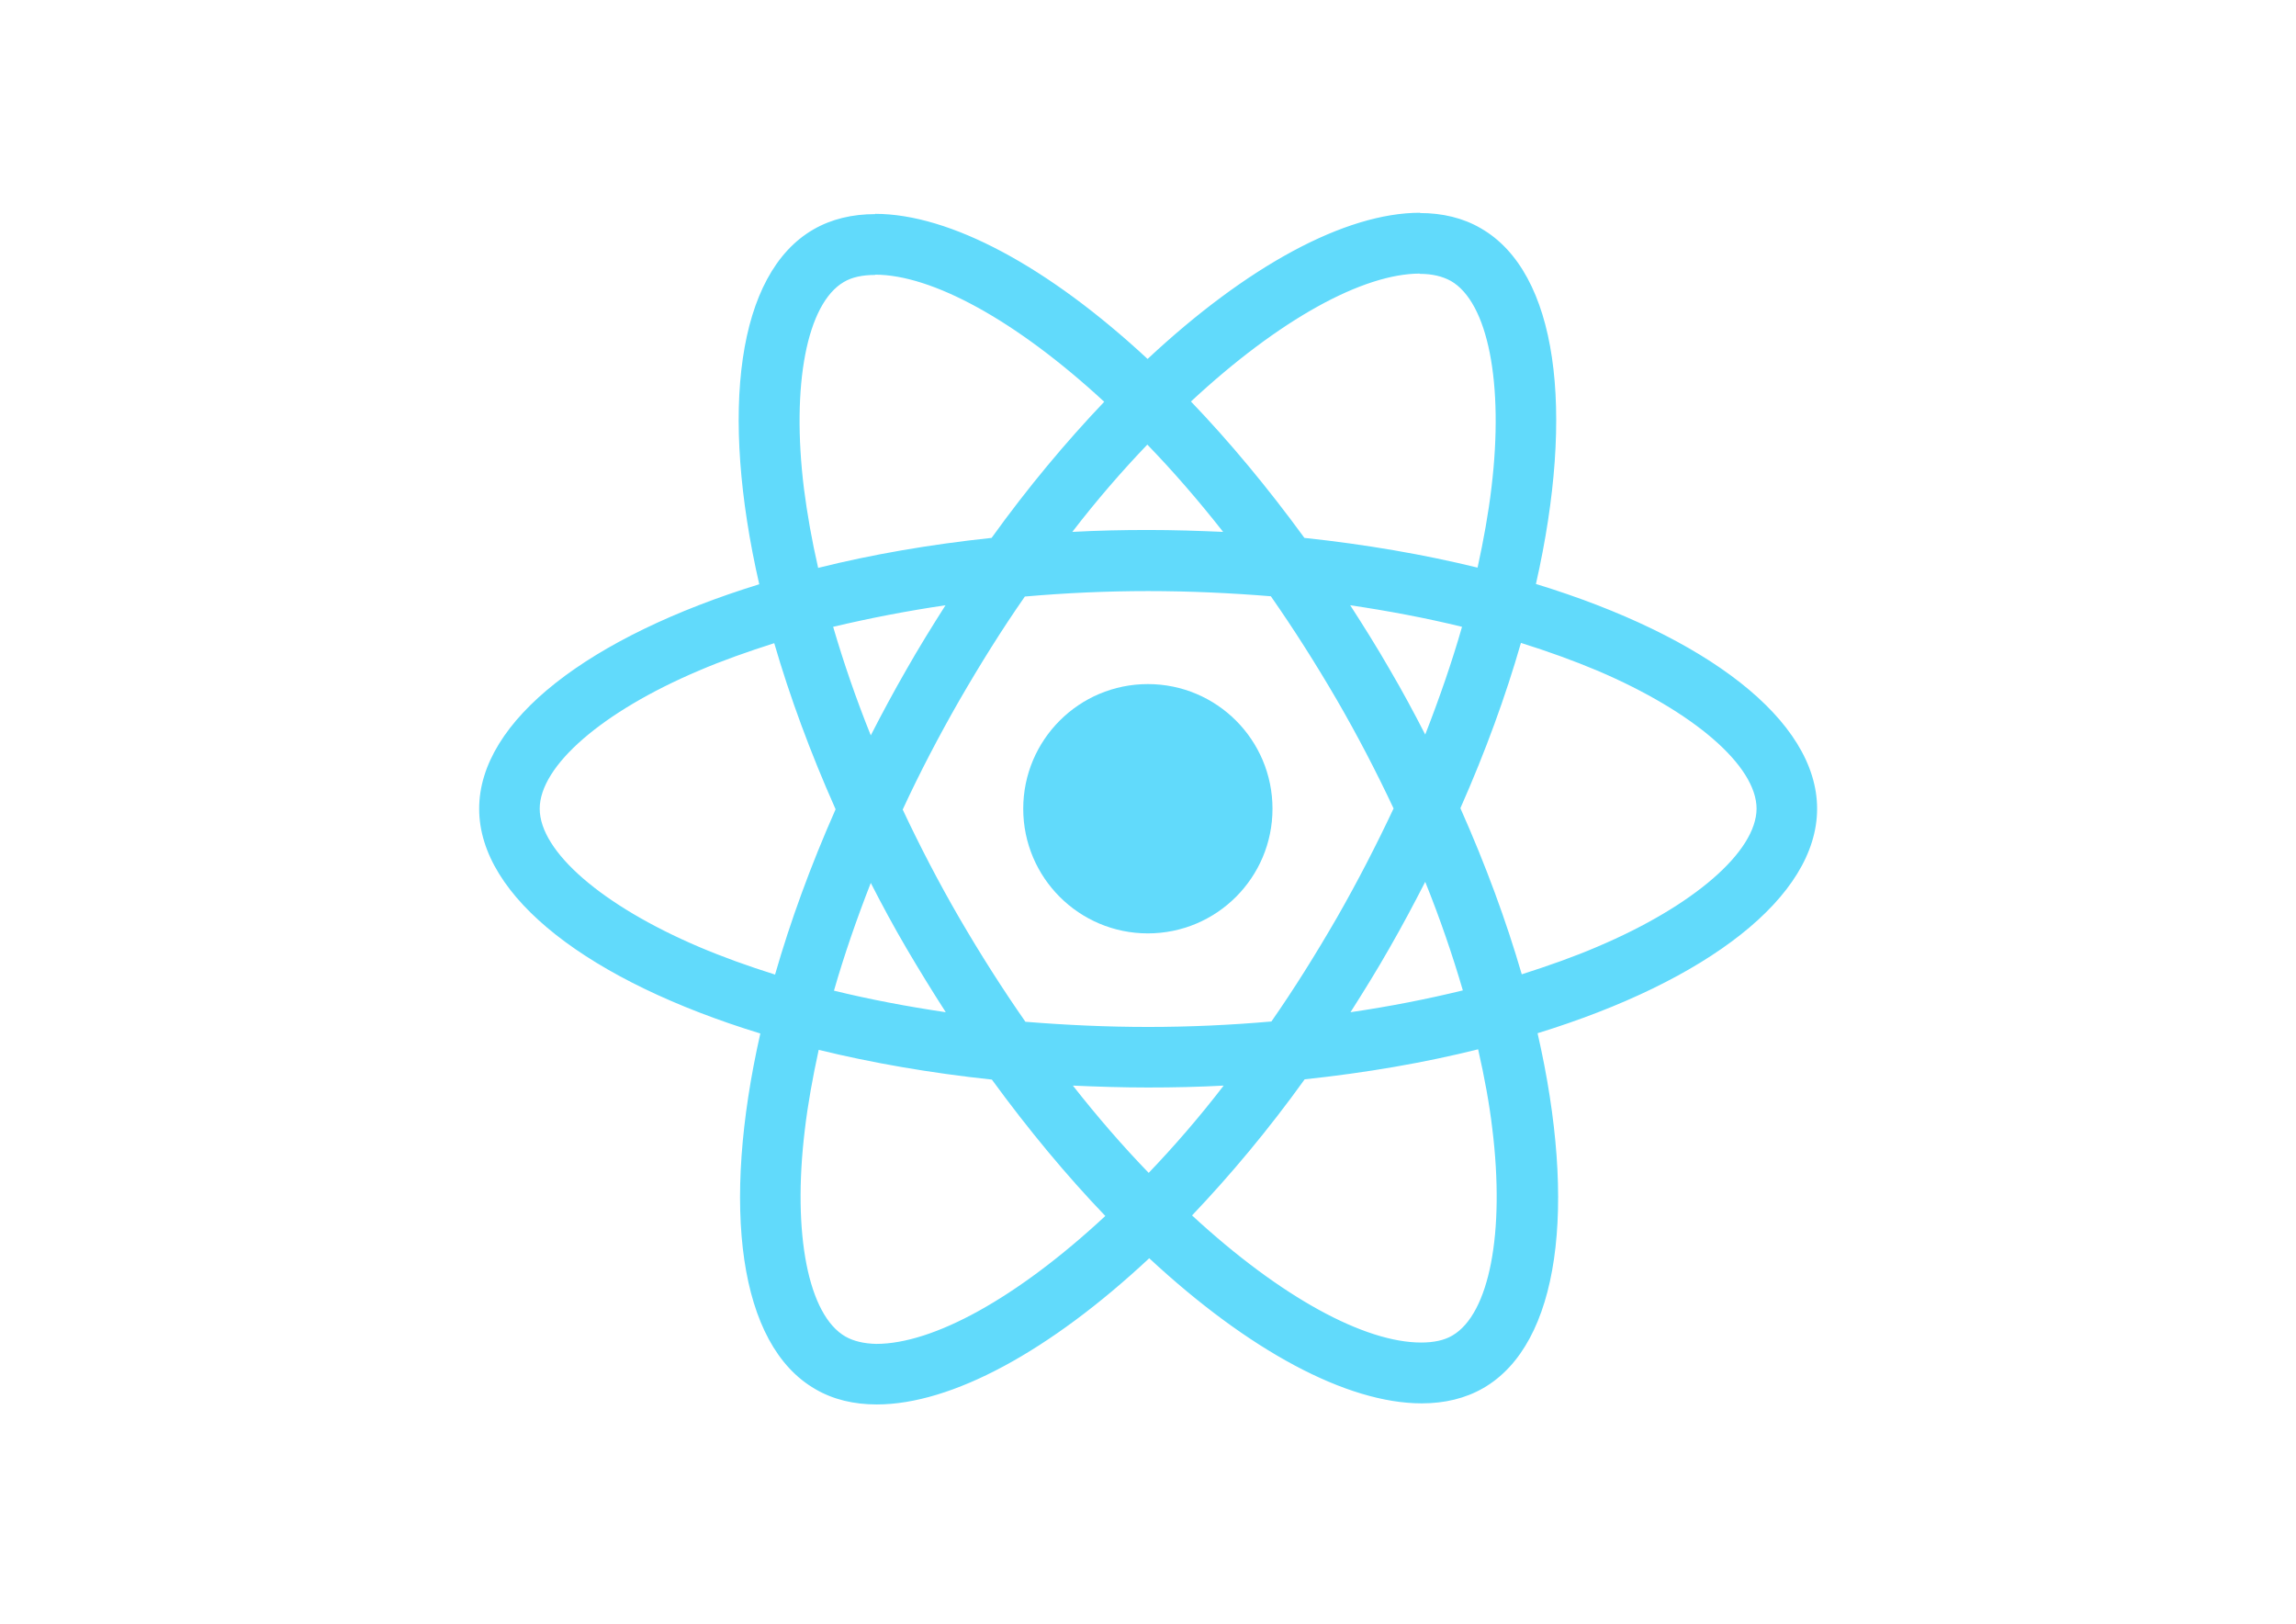
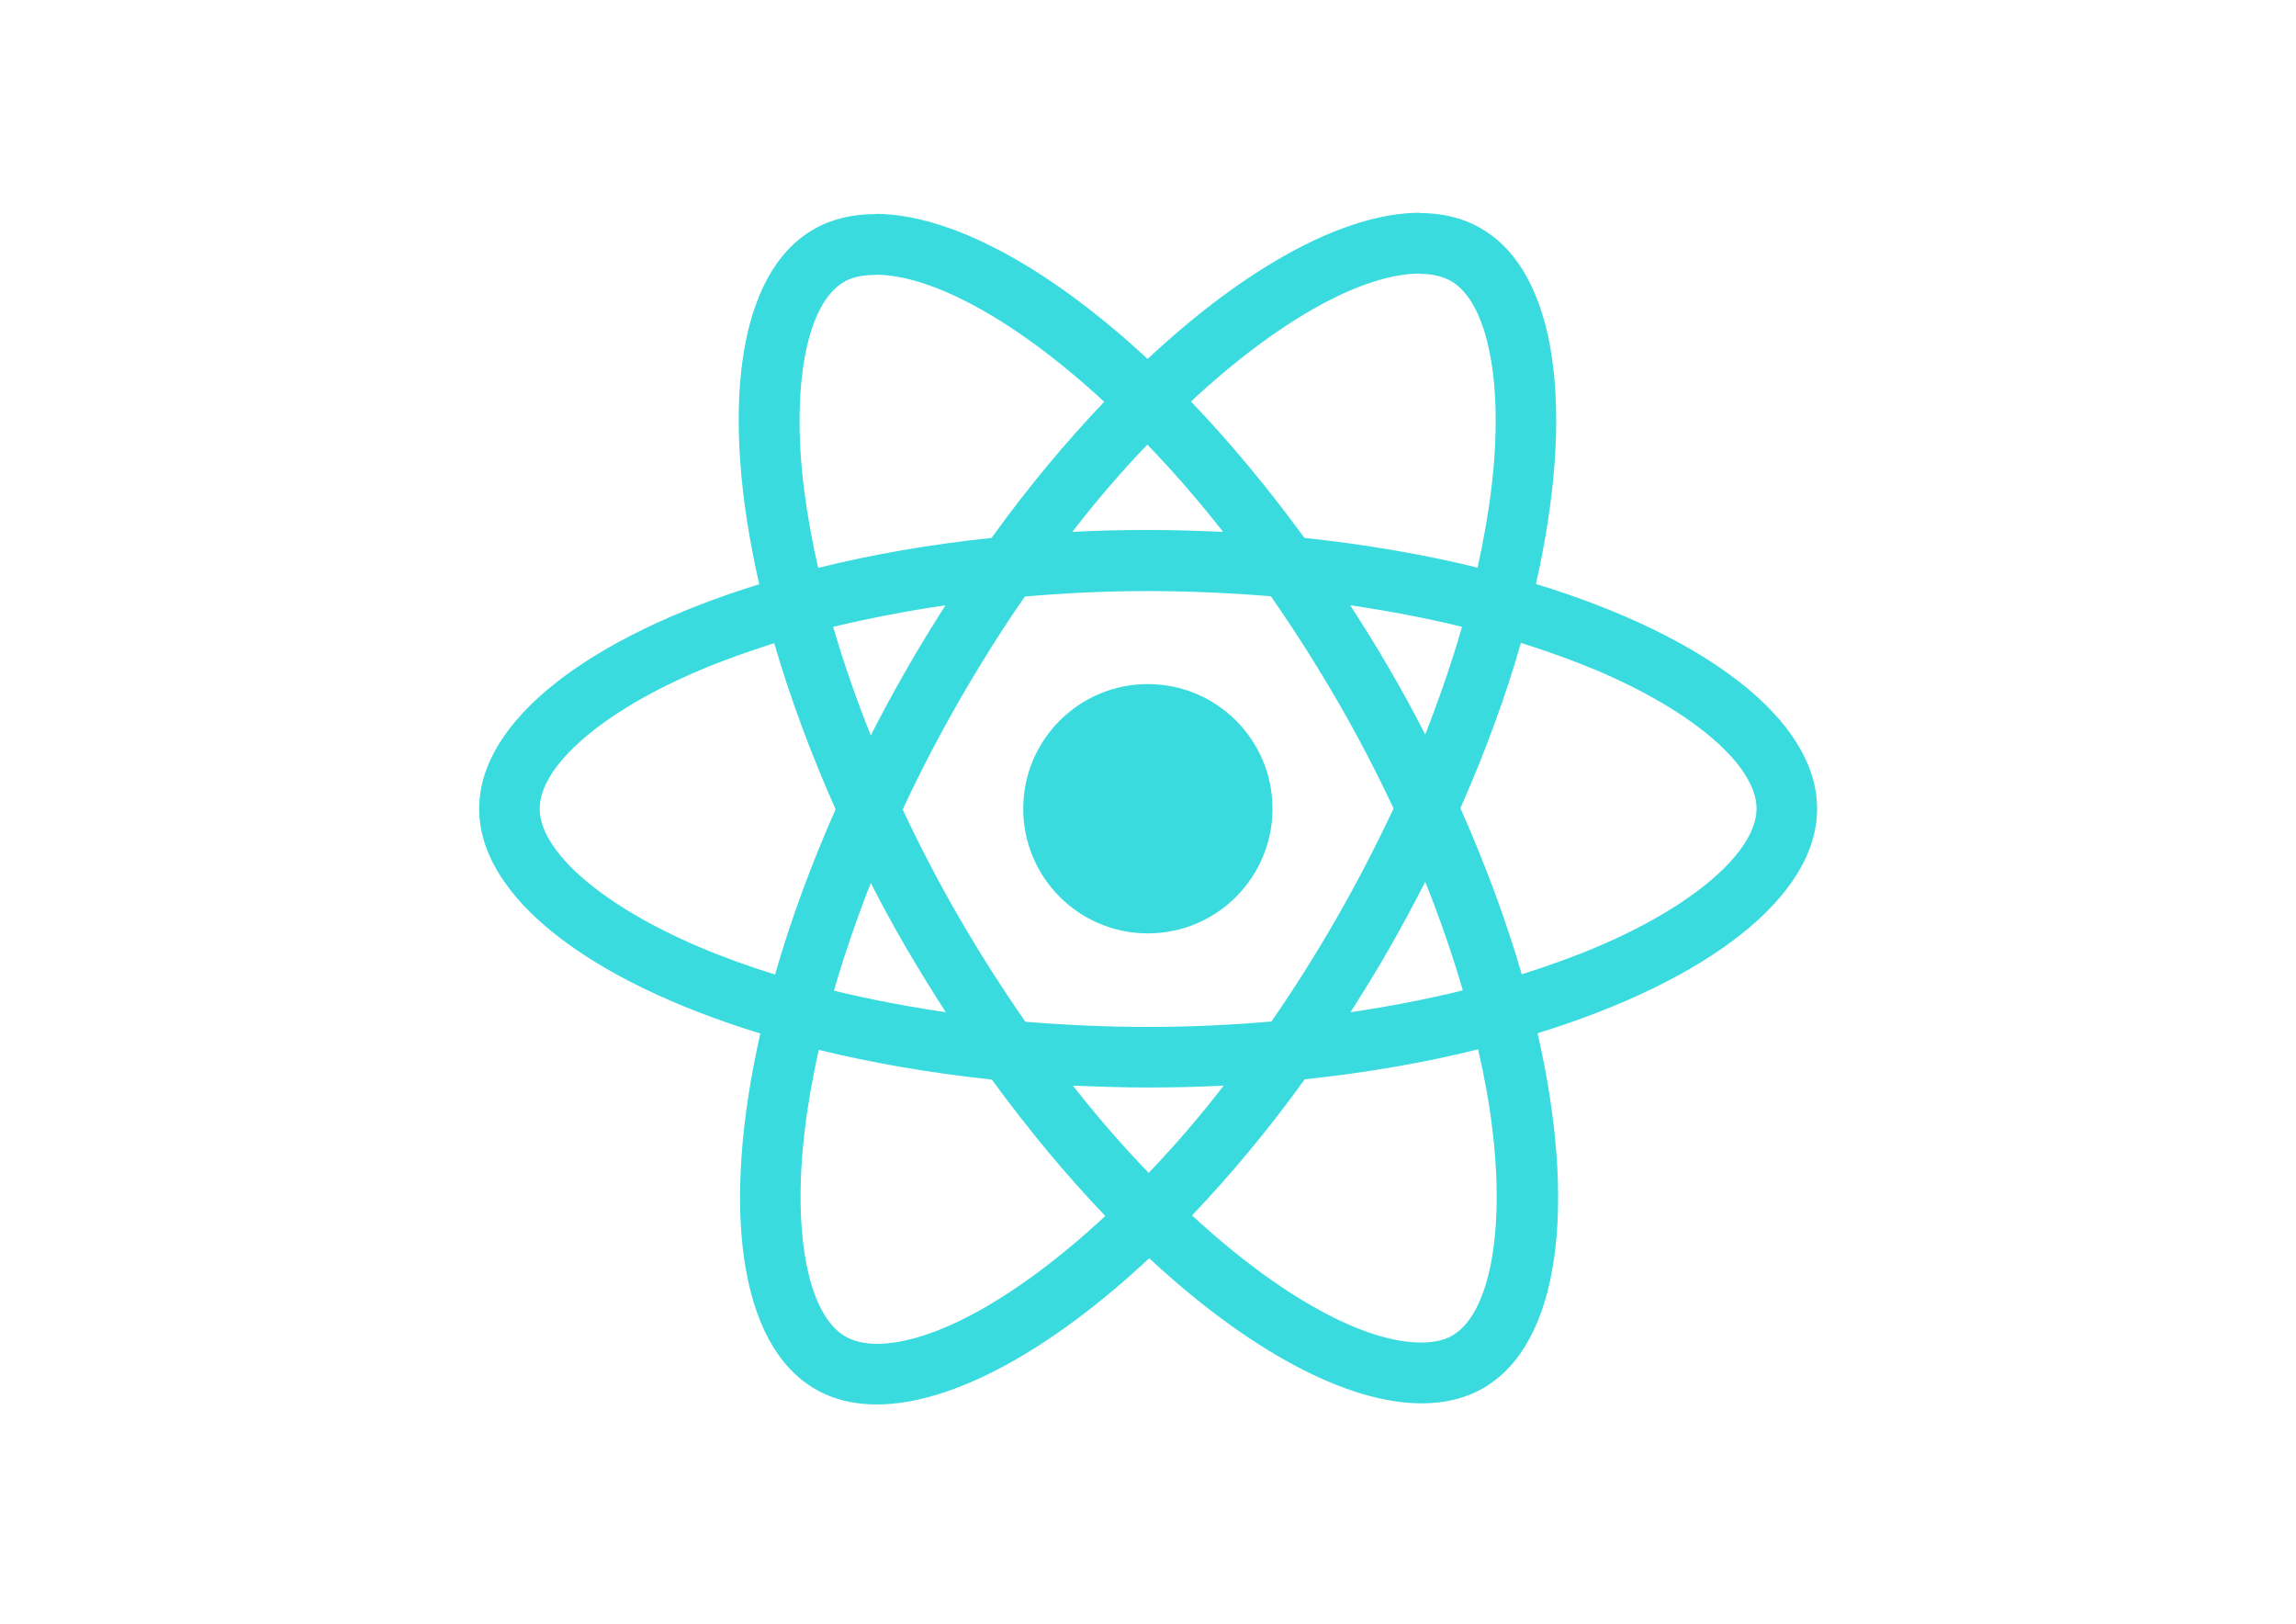
<svg xmlns="http://www.w3.org/2000/svg" viewBox="0 0 841.9 595.3">
-   <g fill="#61DAFB">
+   <g fill="#39dbde">
    <path d="M666.3 296.5c0-32.5-40.7-63.3-103.1-82.4 14.4-63.6 8-114.2-20.2-130.4-6.5-3.8-14.1-5.6-22.4-5.6v22.3c4.6 0 8.3.9 11.4 2.6 13.6 7.8 19.5 37.5 14.9 75.7-1.1 9.4-2.9 19.3-5.1 29.4-19.6-4.8-41-8.5-63.5-10.9-13.5-18.5-27.5-35.3-41.6-50 32.6-30.3 63.2-46.9 84-46.9V78c-27.5 0-63.5 19.6-99.9 53.6-36.4-33.8-72.4-53.2-99.9-53.2v22.3c20.7 0 51.4 16.5 84 46.6-14 14.7-28 31.4-41.3 49.9-22.6 2.4-44 6.1-63.6 11-2.3-10-4-19.7-5.2-29-4.7-38.2 1.1-67.9 14.6-75.8 3-1.8 6.9-2.6 11.5-2.6V78.5c-8.4 0-16 1.8-22.6 5.6-28.1 16.2-34.4 66.7-19.9 130.1-62.2 19.2-102.7 49.9-102.7 82.3 0 32.5 40.7 63.3 103.1 82.4-14.4 63.6-8 114.2 20.2 130.4 6.5 3.8 14.1 5.6 22.5 5.6 27.5 0 63.5-19.6 99.9-53.6 36.4 33.8 72.4 53.2 99.9 53.2 8.4 0 16-1.8 22.6-5.6 28.1-16.2 34.4-66.7 19.9-130.1 62-19.1 102.5-49.9 102.5-82.3zm-130.2-66.7c-3.7 12.9-8.3 26.2-13.5 39.5-4.1-8-8.4-16-13.1-24-4.6-8-9.5-15.8-14.4-23.4 14.2 2.1 27.9 4.7 41 7.9zm-45.8 106.5c-7.8 13.5-15.8 26.3-24.1 38.2-14.9 1.3-30 2-45.2 2-15.1 0-30.2-.7-45-1.9-8.3-11.9-16.4-24.6-24.2-38-7.6-13.1-14.5-26.4-20.8-39.8 6.2-13.4 13.2-26.8 20.7-39.9 7.8-13.5 15.8-26.3 24.1-38.2 14.9-1.3 30-2 45.2-2 15.1 0 30.2.7 45 1.9 8.3 11.9 16.4 24.6 24.2 38 7.6 13.1 14.5 26.4 20.8 39.8-6.3 13.4-13.2 26.8-20.7 39.9zm32.3-13c5.4 13.4 10 26.8 13.8 39.8-13.1 3.2-26.9 5.9-41.2 8 4.9-7.7 9.8-15.6 14.4-23.7 4.6-8 8.9-16.1 13-24.1zM421.2 430c-9.3-9.6-18.6-20.3-27.8-32 9 .4 18.2.7 27.5.7 9.4 0 18.7-.2 27.8-.7-9 11.7-18.3 22.4-27.5 32zm-74.4-58.9c-14.2-2.1-27.9-4.7-41-7.9 3.7-12.9 8.3-26.2 13.5-39.5 4.1 8 8.4 16 13.1 24 4.7 8 9.5 15.8 14.4 23.4zM420.7 163c9.3 9.6 18.6 20.3 27.8 32-9-.4-18.2-.7-27.5-.7-9.4 0-18.7.2-27.8.7 9-11.7 18.3-22.4 27.5-32zm-74 58.9c-4.9 7.7-9.8 15.6-14.4 23.7-4.6 8-8.9 16-13 24-5.4-13.4-10-26.8-13.8-39.8 13.1-3.1 26.9-5.8 41.2-7.9zm-90.5 125.2c-35.4-15.1-58.3-34.9-58.3-50.6 0-15.7 22.9-35.6 58.3-50.6 8.6-3.7 18-7 27.7-10.1 5.7 19.6 13.2 40 22.5 60.9-9.2 20.8-16.6 41.1-22.2 60.6-9.9-3.1-19.3-6.5-28-10.2zM310 490c-13.6-7.8-19.5-37.5-14.9-75.7 1.1-9.4 2.9-19.3 5.1-29.4 19.6 4.8 41 8.5 63.5 10.9 13.5 18.5 27.5 35.3 41.6 50-32.6 30.3-63.2 46.9-84 46.9-4.5-.1-8.3-1-11.3-2.7zm237.2-76.2c4.7 38.2-1.1 67.9-14.6 75.8-3 1.8-6.9 2.6-11.5 2.6-20.7 0-51.4-16.5-84-46.6 14-14.7 28-31.4 41.3-49.9 22.6-2.4 44-6.1 63.6-11 2.3 10.1 4.1 19.8 5.2 29.1zm38.5-66.7c-8.6 3.7-18 7-27.7 10.1-5.7-19.6-13.2-40-22.5-60.9 9.2-20.8 16.6-41.1 22.2-60.6 9.9 3.1 19.3 6.5 28.1 10.2 35.4 15.1 58.3 34.9 58.3 50.6-.1 15.7-23 35.6-58.4 50.6zM320.8 78.4z" />
    <circle cx="420.9" cy="296.5" r="45.7" />
    <path d="M520.5 78.1z" />
  </g>
</svg>
